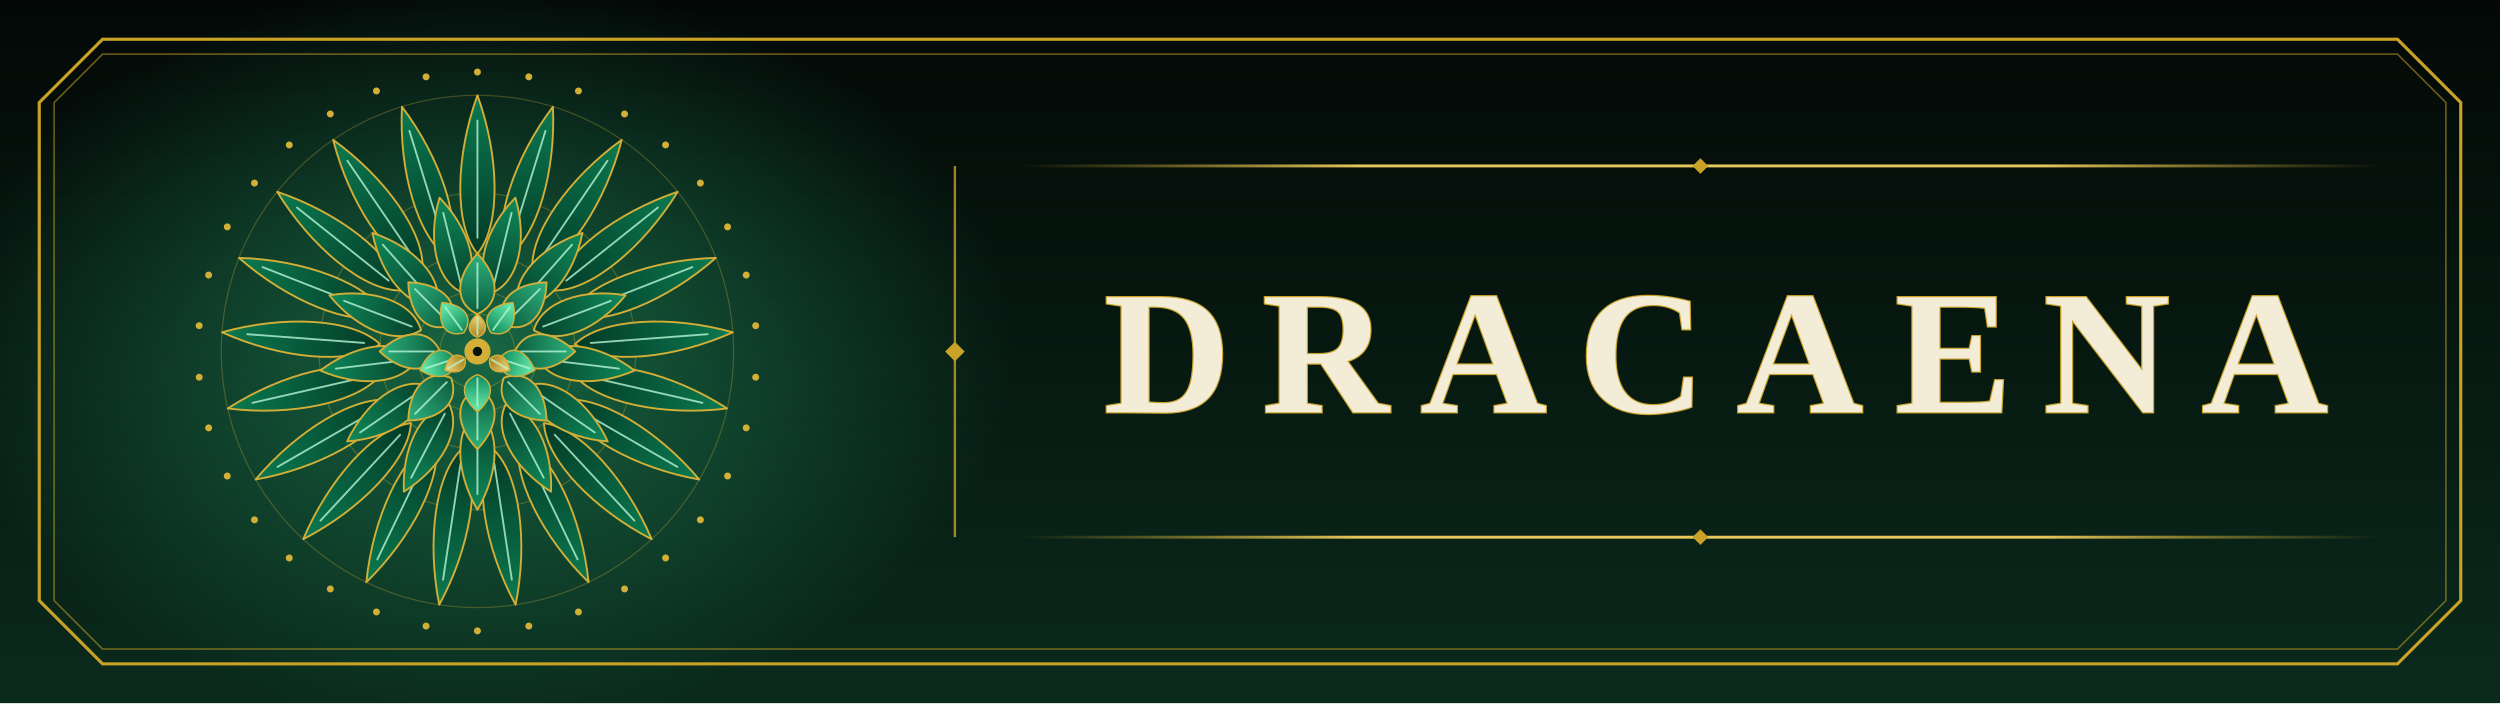
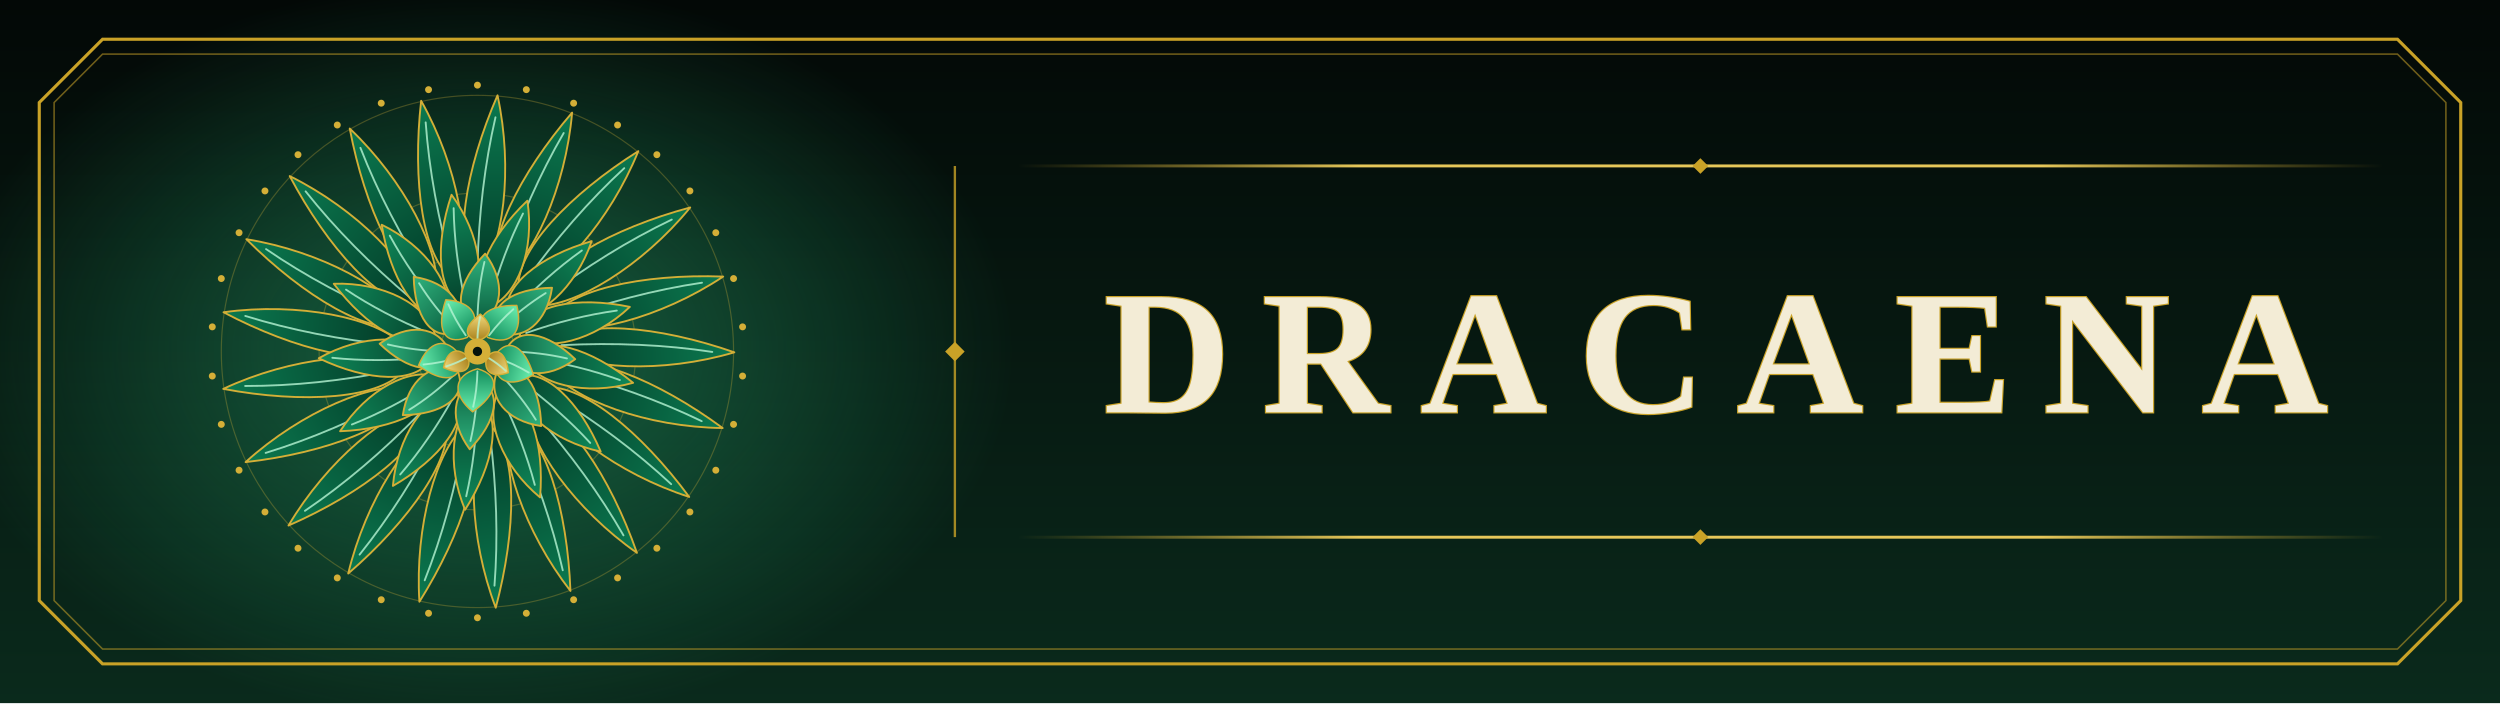
<svg xmlns="http://www.w3.org/2000/svg" viewBox="0 0 1280 360" width="1280" height="360" role="img" aria-labelledby="t d">
  <defs>
    <linearGradient id="g0" x1="0" y1="1" x2="0" y2="0">
      <stop offset="0" stop-color="#033a27" />
      <stop offset="1" stop-color="#0b7a50" />
    </linearGradient>
    <g id="k0">
-       <path d="M0 -67.2C-16.4 -86.8 -15.0 -134.7 0 -176.0C15.0 -134.7 16.4 -86.8 0 -67.2Z" fill="url(#g0)" stroke="#d4af37" stroke-width="1.3" stroke-linejoin="round" />
-       <path d="M0 -78.1L0 -158.6" stroke="#b6f5d4" stroke-width="1.3" stroke-linecap="round" fill="none" opacity=".8" />
+       <path d="M0 -50.4C-18.1 -70.5 -8.1 -125.7 13.8 -176.0C24.7 -125.7 18.1 -70.5 0 -50.4Z" fill="url(#g0)" stroke="#d4af37" stroke-width="1.3" stroke-linejoin="round" />
+       <path d="M0 -57.9Q1.4 -113.2 12.4 -160.9" stroke="#b6f5d4" stroke-width="1.3" stroke-linecap="round" fill="none" opacity=".8" />
    </g>
    <linearGradient id="g1" x1="0" y1="1" x2="0" y2="0">
      <stop offset="0" stop-color="#05402b" />
      <stop offset="1" stop-color="#0f8a5a" />
    </linearGradient>
    <g id="k1">
-       <path d="M0 -41.5C-16.4 -53.6 -15.0 -83.2 0 -108.8C15.0 -83.2 16.4 -53.6 0 -41.5Z" fill="url(#g1)" stroke="#d4af37" stroke-width="1.3" stroke-linejoin="round" />
-       <path d="M0 -48.3L0 -98.0" stroke="#b6f5d4" stroke-width="1.3" stroke-linecap="round" fill="none" opacity=".8" />
+       <path d="M0 -31.1C-18.1 -43.6 -11.3 -77.7 8.5 -108.8C21.5 -77.7 18.1 -43.6 0 -31.1Z" fill="url(#g1)" stroke="#d4af37" stroke-width="1.3" stroke-linejoin="round" />
+       <path d="M0 -35.8Q0.9 -70.0 7.7 -99.5" stroke="#b6f5d4" stroke-width="1.3" stroke-linecap="round" fill="none" opacity=".8" />
    </g>
    <linearGradient id="g2" x1="0" y1="1" x2="0" y2="0">
      <stop offset="0" stop-color="#0a5c3d" />
      <stop offset="1" stop-color="#2fb27d" />
    </linearGradient>
    <g id="k2">
-       <path d="M0 -25.7C-16.5 -33.2 -15.0 -51.4 0 -67.2C15.0 -51.4 16.5 -33.2 0 -25.7Z" fill="url(#g2)" stroke="#d4af37" stroke-width="1.3" stroke-linejoin="round" />
-       <path d="M0 -29.8L0 -60.6" stroke="#b6f5d4" stroke-width="1.3" stroke-linecap="round" fill="none" opacity=".8" />
+       <path d="M0 -19.2C-18.1 -26.9 -13.3 -48.0 5.3 -67.2C19.6 -48.0 18.1 -26.9 0 -19.2Z" fill="url(#g2)" stroke="#d4af37" stroke-width="1.3" stroke-linejoin="round" />
+       <path d="M0 -22.1Q0.5 -43.2 4.8 -61.5" stroke="#b6f5d4" stroke-width="1.3" stroke-linecap="round" fill="none" opacity=".8" />
    </g>
    <linearGradient id="g3" x1="0" y1="1" x2="0" y2="0">
      <stop offset="0" stop-color="#0f8a5a" />
      <stop offset="1" stop-color="#6bf0b0" />
    </linearGradient>
    <g id="k3">
-       <path d="M0 -15.9C-12.4 -20.5 -11.3 -31.8 0 -41.5C11.3 -31.8 12.4 -20.5 0 -15.9Z" fill="url(#g3)" stroke="#d4af37" stroke-width="1" stroke-linejoin="round" />
-       <path d="M0 -18.4L0 -37.4" stroke="#b6f5d4" stroke-width="1.3" stroke-linecap="round" fill="none" opacity=".8" />
+       <path d="M0 -11.9C-17.0 -16.6 -13.5 -29.7 3.3 -41.5C17.4 -29.7 17.0 -16.6 0 -11.9Z" fill="url(#g3)" stroke="#d4af37" stroke-width="1" stroke-linejoin="round" />
+       <path d="M0 -13.7Q0.3 -26.7 2.9 -38.0" stroke="#b6f5d4" stroke-width="1.3" stroke-linecap="round" fill="none" opacity=".8" />
    </g>
    <linearGradient id="g4" x1="0" y1="1" x2="0" y2="0">
      <stop offset="0" stop-color="#a8801a" />
      <stop offset="1" stop-color="#f0d77a" />
    </linearGradient>
    <g id="k4">
-       <path d="M0 -9.8C-7.7 -12.7 -7.0 -19.6 0 -25.7C7.0 -19.6 7.7 -12.7 0 -9.8Z" fill="url(#g4)" stroke="#d4af37" stroke-width="1" stroke-linejoin="round" />
-       <path d="M0 -11.4L0 -23.1" stroke="#b6f5d4" stroke-width="1.3" stroke-linecap="round" fill="none" opacity=".8" />
+       <path d="M0 -7.3C-10.5 -10.3 -8.3 -18.3 2.0 -25.7C10.7 -18.3 10.5 -10.3 0 -7.3Z" fill="url(#g4)" stroke="#d4af37" stroke-width="1" stroke-linejoin="round" />
+       <path d="M0 -8.4Q0.2 -16.5 1.8 -23.5" stroke="#b6f5d4" stroke-width="1.3" stroke-linecap="round" fill="none" opacity=".8" />
    </g>
    <linearGradient id="bg" x1="0" y1="0" x2="0" y2="1">
      <stop offset="0" stop-color="#030806" />
      <stop offset="1" stop-color="#0a2a1c" />
    </linearGradient>
    <radialGradient id="glow" cx="50%" cy="50%" r="50%">
      <stop offset="0" stop-color="#2fd08a" stop-opacity=".42" />
      <stop offset="1" stop-color="#2fd08a" stop-opacity="0" />
    </radialGradient>
    <linearGradient id="gold" x1="0" y1="0" x2="1" y2="0">
      <stop offset="0" stop-color="#c9a227" stop-opacity="0" />
      <stop offset=".25" stop-color="#e6c75a" />
      <stop offset=".75" stop-color="#e6c75a" />
      <stop offset="1" stop-color="#c9a227" stop-opacity="0" />
    </linearGradient>
  </defs>
  <rect width="1280" height="360" fill="url(#bg)" />
  <ellipse cx="244.5" cy="180.0" rx="274.5" ry="190" fill="url(#glow)" />
  <path d="M52.5 20.1H1227.5L1259.9 52.5V307.5L1227.5 339.9H52.5L20.1 307.5V52.5Z" fill="none" stroke="#c9a227" stroke-width="1.6" />
  <path d="M52.5 27.7H1227.5L1252.3 52.5V307.5L1227.5 332.3H52.5L27.7 307.5V52.5Z" fill="none" stroke="#c9a227" stroke-width=".8" opacity=".55" />
  <g transform="translate(53.7 -10.8) scale(0.7451)">
    <g transform="translate(256 256) scale(1.0)">
      <g fill="none" stroke="#d4af37" stroke-width=".8" opacity=".3">
        <circle r="176.0" />
        <circle r="108.8" />
        <circle r="67.2" />
        <circle r="41.5" />
        <circle r="25.7" />
      </g>
      <g fill="#d4af37">
-         <circle cx="0.0" cy="-192.0" r="2.4" />
-         <circle cx="35.3" cy="-188.7" r="2.4" />
-         <circle cx="69.4" cy="-179.0" r="2.4" />
-         <circle cx="101.1" cy="-163.2" r="2.4" />
-         <circle cx="129.3" cy="-141.9" r="2.4" />
-         <circle cx="153.2" cy="-115.7" r="2.4" />
-         <circle cx="171.9" cy="-85.6" r="2.4" />
-         <circle cx="184.7" cy="-52.5" r="2.4" />
-         <circle cx="191.2" cy="-17.7" r="2.4" />
-         <circle cx="191.2" cy="17.7" r="2.4" />
-         <circle cx="184.7" cy="52.5" r="2.4" />
-         <circle cx="171.9" cy="85.6" r="2.4" />
-         <circle cx="153.2" cy="115.7" r="2.4" />
-         <circle cx="129.3" cy="141.9" r="2.4" />
-         <circle cx="101.1" cy="163.2" r="2.4" />
-         <circle cx="69.4" cy="179.0" r="2.4" />
-         <circle cx="35.3" cy="188.7" r="2.4" />
-         <circle cx="0.0" cy="192.0" r="2.4" />
-         <circle cx="-35.3" cy="188.7" r="2.4" />
-         <circle cx="-69.4" cy="179.0" r="2.4" />
-         <circle cx="-101.1" cy="163.2" r="2.4" />
-         <circle cx="-129.3" cy="141.9" r="2.4" />
-         <circle cx="-153.2" cy="115.7" r="2.4" />
-         <circle cx="-171.9" cy="85.6" r="2.4" />
-         <circle cx="-184.7" cy="52.5" r="2.4" />
-         <circle cx="-191.2" cy="17.7" r="2.4" />
-         <circle cx="-191.2" cy="-17.7" r="2.4" />
-         <circle cx="-184.7" cy="-52.5" r="2.4" />
-         <circle cx="-171.9" cy="-85.6" r="2.4" />
-         <circle cx="-153.2" cy="-115.7" r="2.4" />
-         <circle cx="-129.3" cy="-141.9" r="2.4" />
-         <circle cx="-101.1" cy="-163.2" r="2.4" />
-         <circle cx="-69.4" cy="-179.0" r="2.4" />
-         <circle cx="-35.3" cy="-188.7" r="2.4" />
+         <circle cx="0.0" cy="-183.0" r="2.4" />
+         <circle cx="33.6" cy="-179.9" r="2.4" />
+         <circle cx="66.1" cy="-170.6" r="2.4" />
+         <circle cx="96.3" cy="-155.6" r="2.4" />
+         <circle cx="123.3" cy="-135.2" r="2.4" />
+         <circle cx="146.0" cy="-110.3" r="2.4" />
+         <circle cx="163.8" cy="-81.6" r="2.4" />
+         <circle cx="176.0" cy="-50.1" r="2.4" />
+         <circle cx="182.2" cy="-16.9" r="2.4" />
+         <circle cx="182.2" cy="16.9" r="2.4" />
+         <circle cx="176.0" cy="50.1" r="2.4" />
+         <circle cx="163.8" cy="81.6" r="2.4" />
+         <circle cx="146.0" cy="110.3" r="2.4" />
+         <circle cx="123.3" cy="135.2" r="2.4" />
+         <circle cx="96.3" cy="155.6" r="2.4" />
+         <circle cx="66.1" cy="170.6" r="2.4" />
+         <circle cx="33.6" cy="179.9" r="2.4" />
+         <circle cx="0.0" cy="183.0" r="2.4" />
+         <circle cx="-33.6" cy="179.9" r="2.4" />
+         <circle cx="-66.1" cy="170.6" r="2.4" />
+         <circle cx="-96.3" cy="155.6" r="2.4" />
+         <circle cx="-123.3" cy="135.2" r="2.4" />
+         <circle cx="-146.0" cy="110.3" r="2.4" />
+         <circle cx="-163.8" cy="81.6" r="2.4" />
+         <circle cx="-176.0" cy="50.1" r="2.4" />
+         <circle cx="-182.2" cy="16.9" r="2.4" />
+         <circle cx="-182.2" cy="-16.9" r="2.4" />
+         <circle cx="-176.0" cy="-50.1" r="2.4" />
+         <circle cx="-163.8" cy="-81.6" r="2.4" />
+         <circle cx="-146.0" cy="-110.3" r="2.4" />
+         <circle cx="-123.3" cy="-135.2" r="2.4" />
+         <circle cx="-96.3" cy="-155.6" r="2.4" />
+         <circle cx="-66.1" cy="-170.6" r="2.4" />
+         <circle cx="-33.6" cy="-179.9" r="2.4" />
      </g>
      <use href="#k0" transform="rotate(0.00)" />
      <use href="#k0" transform="rotate(17.14)" />
      <use href="#k0" transform="rotate(34.29)" />
      <use href="#k0" transform="rotate(51.43)" />
      <use href="#k0" transform="rotate(68.57)" />
      <use href="#k0" transform="rotate(85.71)" />
      <use href="#k0" transform="rotate(102.86)" />
      <use href="#k0" transform="rotate(120.00)" />
      <use href="#k0" transform="rotate(137.14)" />
      <use href="#k0" transform="rotate(154.29)" />
      <use href="#k0" transform="rotate(171.43)" />
      <use href="#k0" transform="rotate(188.57)" />
      <use href="#k0" transform="rotate(205.71)" />
      <use href="#k0" transform="rotate(222.86)" />
      <use href="#k0" transform="rotate(240.00)" />
      <use href="#k0" transform="rotate(257.14)" />
      <use href="#k0" transform="rotate(274.29)" />
      <use href="#k0" transform="rotate(291.43)" />
      <use href="#k0" transform="rotate(308.57)" />
      <use href="#k0" transform="rotate(325.71)" />
      <use href="#k0" transform="rotate(342.86)" />
      <use href="#k1" transform="rotate(13.85)" />
      <use href="#k1" transform="rotate(41.54)" />
      <use href="#k1" transform="rotate(69.23)" />
      <use href="#k1" transform="rotate(96.92)" />
      <use href="#k1" transform="rotate(124.62)" />
      <use href="#k1" transform="rotate(152.31)" />
      <use href="#k1" transform="rotate(180.00)" />
      <use href="#k1" transform="rotate(207.69)" />
      <use href="#k1" transform="rotate(235.38)" />
      <use href="#k1" transform="rotate(263.08)" />
      <use href="#k1" transform="rotate(290.77)" />
      <use href="#k1" transform="rotate(318.46)" />
      <use href="#k1" transform="rotate(346.15)" />
      <use href="#k2" transform="rotate(0.00)" />
      <use href="#k2" transform="rotate(45.00)" />
      <use href="#k2" transform="rotate(90.00)" />
      <use href="#k2" transform="rotate(135.00)" />
      <use href="#k2" transform="rotate(180.00)" />
      <use href="#k2" transform="rotate(225.00)" />
      <use href="#k2" transform="rotate(270.00)" />
      <use href="#k2" transform="rotate(315.00)" />
      <use href="#k3" transform="rotate(36.00)" />
      <use href="#k3" transform="rotate(108.00)" />
      <use href="#k3" transform="rotate(180.00)" />
      <use href="#k3" transform="rotate(252.00)" />
      <use href="#k3" transform="rotate(324.00)" />
      <use href="#k4" transform="rotate(0.00)" />
      <use href="#k4" transform="rotate(120.00)" />
      <use href="#k4" transform="rotate(240.00)" />
      <circle r="9" fill="#d4af37" />
      <circle r="3.2" fill="#04120c" />
    </g>
  </g>
  <path d="M488.9 85.0V275.0" stroke="#c9a227" stroke-width="1.2" opacity=".8" />
  <path d="M483.9 180.0L488.9 175.0L493.9 180.0L488.9 185.0Z" fill="#c9a227" />
  <rect x="521.4" y="84.2" width="698.4" height="1.5" fill="url(#gold)" />
  <rect x="521.4" y="274.3" width="698.4" height="1.5" fill="url(#gold)" />
  <path d="M866.6 85.0L870.6 81.0L874.6 85.0L870.6 89.0Z" fill="#c9a227" />
  <path d="M866.6 275.0L870.6 271.0L874.6 275.0L870.6 279.0Z" fill="#c9a227" />
  <text x="878.6" y="211.1" text-anchor="middle" font-family="Georgia, 'Times New Roman', serif" font-size="90" font-weight="700" fill="#f3ecd6" stroke="#c9a227" stroke-width="1.2" paint-order="stroke" letter-spacing="16">DRACAENA</text>
</svg>
